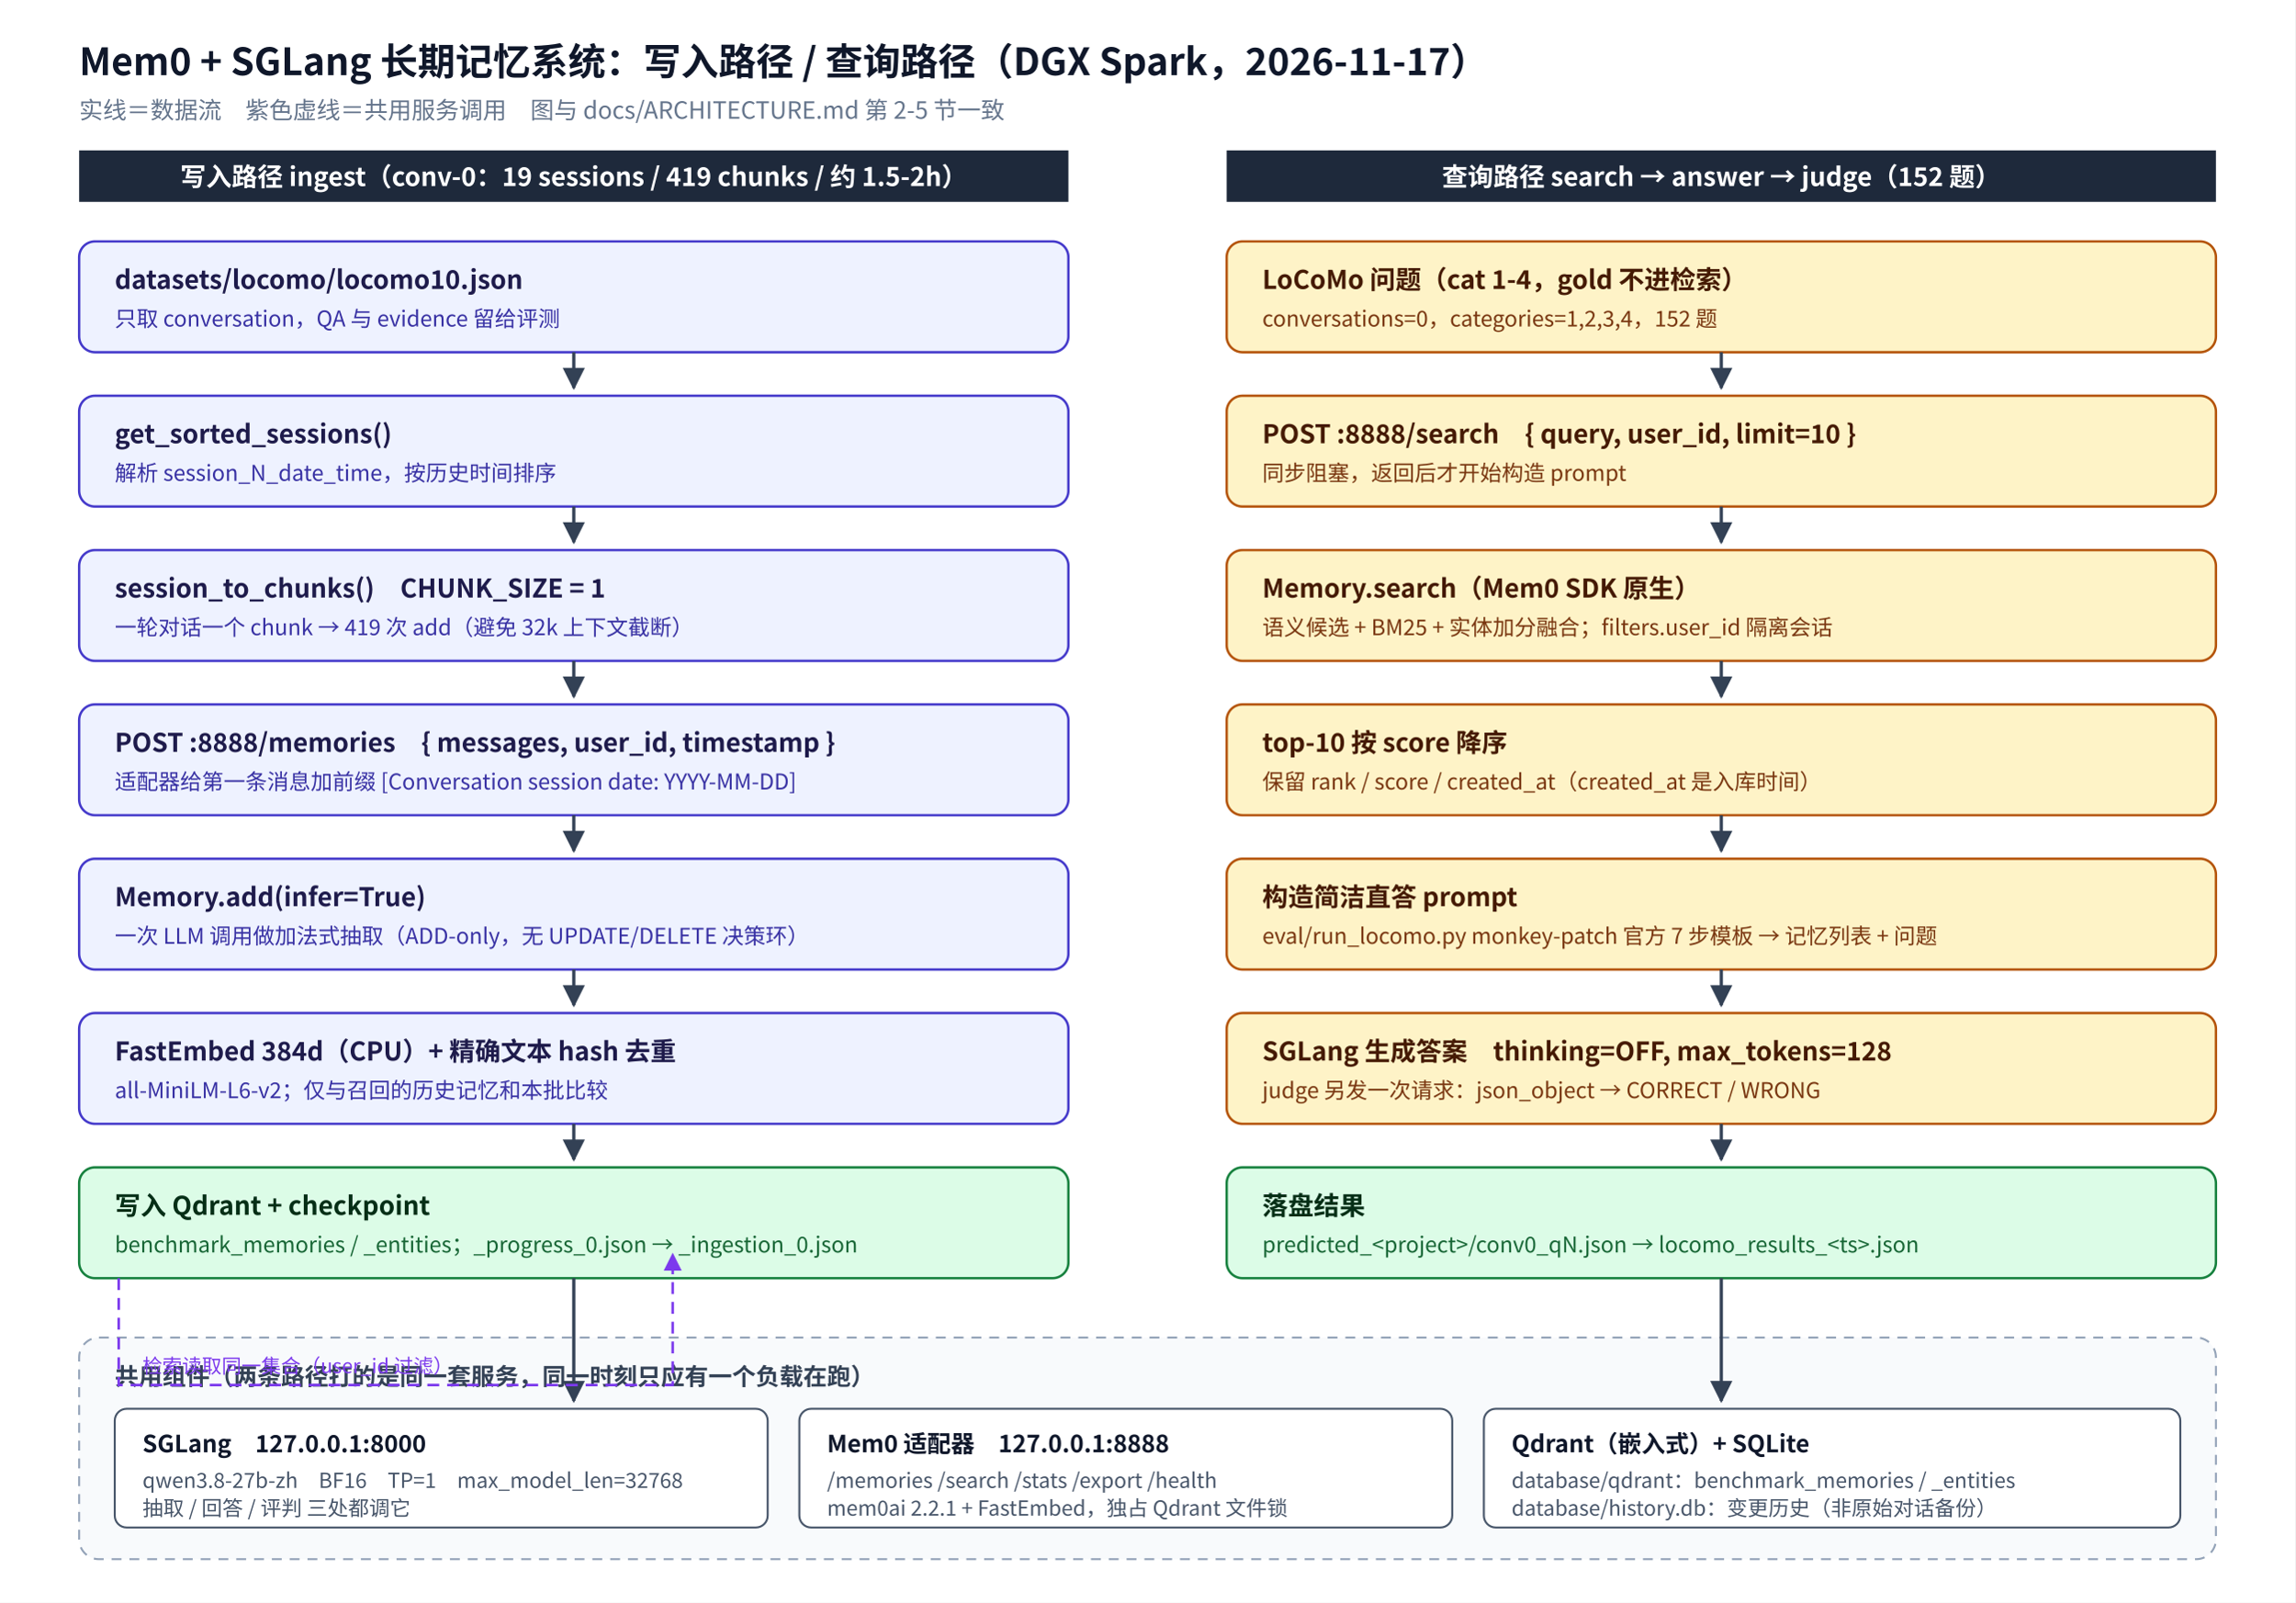
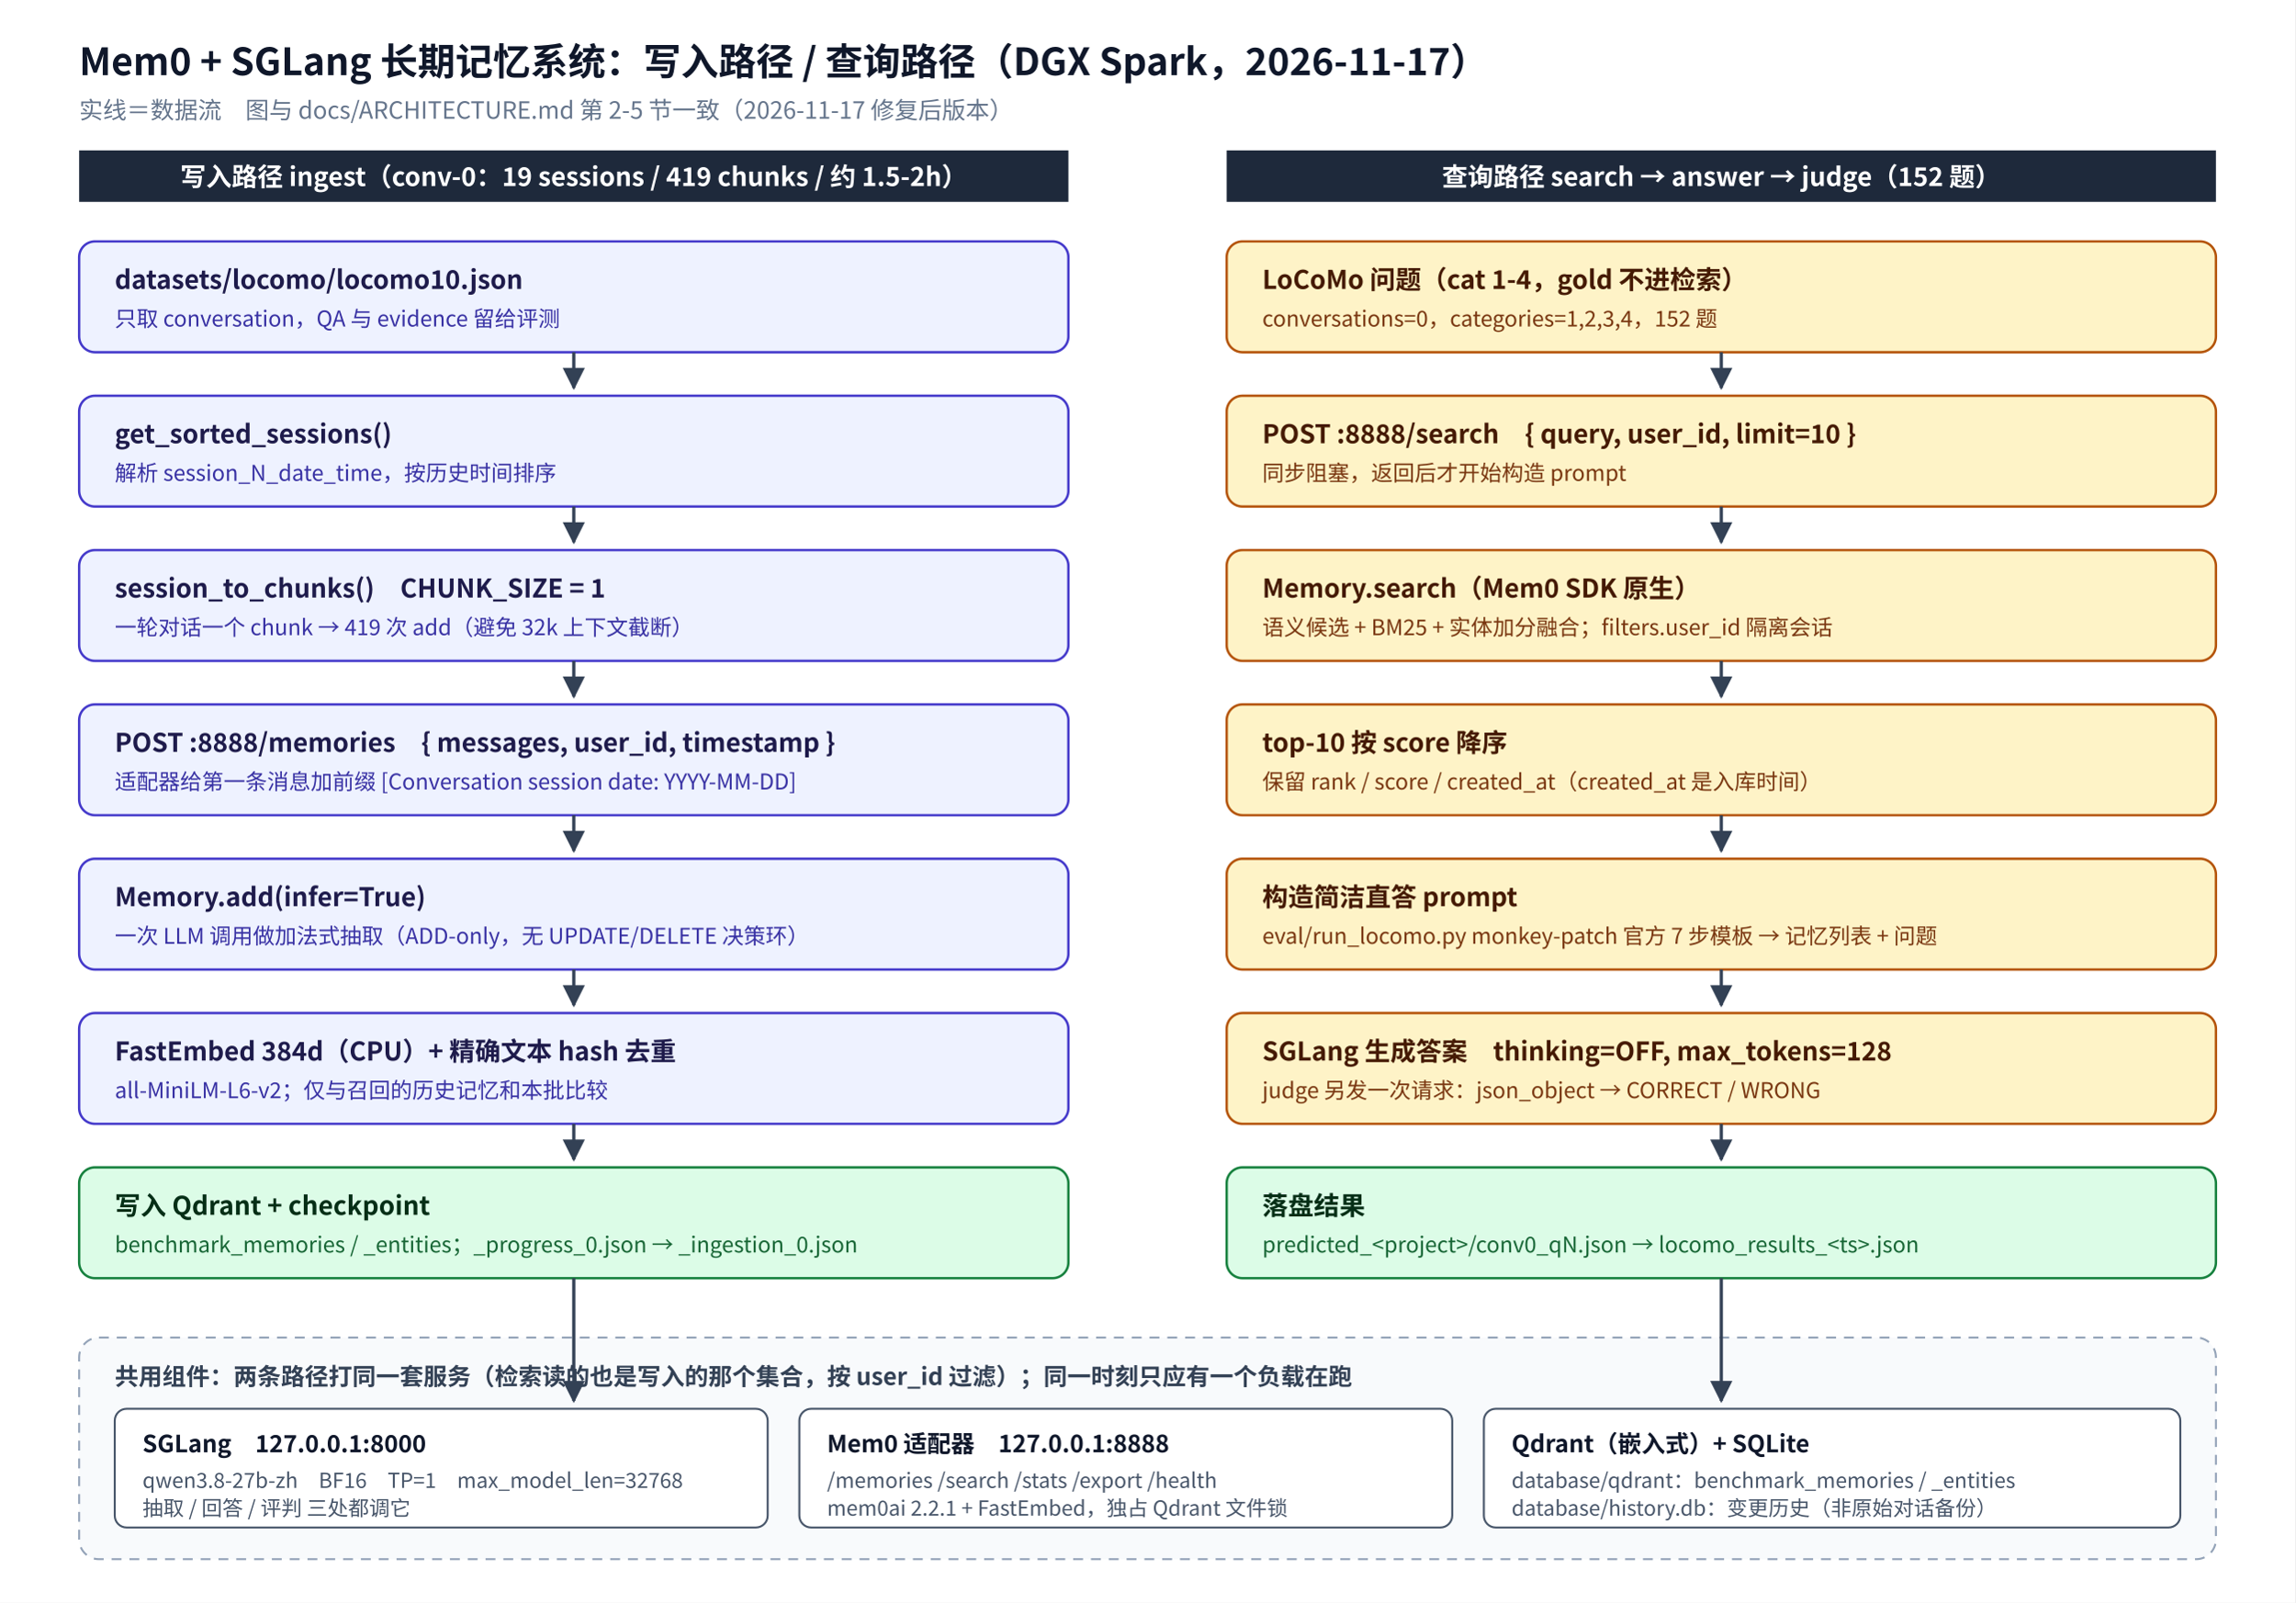
<svg xmlns="http://www.w3.org/2000/svg" width="1160" height="810" viewBox="0 0 1160 810" font-family="-apple-system, 'PingFang SC', 'Noto Sans CJK SC', 'Microsoft YaHei', sans-serif">
  <defs>
    <marker id="arrow" viewBox="0 0 10 10" refX="9" refY="5" markerWidth="7" markerHeight="7" orient="auto-start-reverse">
      <path d="M 0 0 L 10 5 L 0 10 z" fill="#334155" />
    </marker>
    <marker id="arrowDash" viewBox="0 0 10 10" refX="9" refY="5" markerWidth="7" markerHeight="7" orient="auto-start-reverse">
      <path d="M 0 0 L 10 5 L 0 10 z" fill="#7c3aed" />
    </marker>
  </defs>
  <rect x="0" y="0" width="1160" height="810" fill="#ffffff" />
  <text x="40" y="38" font-size="19" font-weight="700" fill="#0f172a">Mem0 + SGLang 长期记忆系统：写入路径 / 查询路径（DGX Spark，2026-11-17）</text>
-   <text x="40" y="60" font-size="12" fill="#64748b">实线＝数据流　紫色虚线＝共用服务调用　图与 docs/ARCHITECTURE.md 第 2-5 节一致</text>
+   <text x="40" y="60" font-size="12" fill="#64748b">实线＝数据流　图与 docs/ARCHITECTURE.md 第 2-5 节一致（2026-11-17 修复后版本）</text>
  <rect x="40" y="76" width="500" height="26" fill="#1e293b" />
  <text x="290" y="94" font-size="13" font-weight="700" fill="#ffffff" text-anchor="middle">写入路径 ingest（conv-0：19 sessions / 419 chunks / 约 1.5-2h）</text>
  <rect x="620" y="76" width="500" height="26" fill="#1e293b" />
  <text x="870" y="94" font-size="13" font-weight="700" fill="#ffffff" text-anchor="middle">查询路径 search → answer → judge（152 题）</text>
  <g>
    <rect x="40" y="122" width="500" height="56" rx="8" fill="#eef2ff" stroke="#4338ca" stroke-width="1.2" />
    <text x="58" y="146" font-size="13" font-weight="700" fill="#1e1b4b">datasets/locomo/locomo10.json</text>
    <text x="58" y="165" font-size="11" fill="#3730a3">只取 conversation，QA 与 evidence 留给评测</text>
    <rect x="40" y="200" width="500" height="56" rx="8" fill="#eef2ff" stroke="#4338ca" stroke-width="1.2" />
    <text x="58" y="224" font-size="13" font-weight="700" fill="#1e1b4b">get_sorted_sessions()</text>
    <text x="58" y="243" font-size="11" fill="#3730a3">解析 session_N_date_time，按历史时间排序</text>
    <rect x="40" y="278" width="500" height="56" rx="8" fill="#eef2ff" stroke="#4338ca" stroke-width="1.2" />
    <text x="58" y="302" font-size="13" font-weight="700" fill="#1e1b4b">session_to_chunks()　CHUNK_SIZE = 1</text>
    <text x="58" y="321" font-size="11" fill="#3730a3">一轮对话一个 chunk → 419 次 add（避免 32k 上下文截断）</text>
    <rect x="40" y="356" width="500" height="56" rx="8" fill="#eef2ff" stroke="#4338ca" stroke-width="1.2" />
    <text x="58" y="380" font-size="13" font-weight="700" fill="#1e1b4b">POST :8888/memories　{ messages, user_id, timestamp }</text>
    <text x="58" y="399" font-size="11" fill="#3730a3">适配器给第一条消息加前缀 [Conversation session date: YYYY-MM-DD]</text>
    <rect x="40" y="434" width="500" height="56" rx="8" fill="#eef2ff" stroke="#4338ca" stroke-width="1.2" />
    <text x="58" y="458" font-size="13" font-weight="700" fill="#1e1b4b">Memory.add(infer=True)</text>
    <text x="58" y="477" font-size="11" fill="#3730a3">一次 LLM 调用做加法式抽取（ADD-only，无 UPDATE/DELETE 决策环）</text>
    <rect x="40" y="512" width="500" height="56" rx="8" fill="#eef2ff" stroke="#4338ca" stroke-width="1.2" />
    <text x="58" y="536" font-size="13" font-weight="700" fill="#1e1b4b">FastEmbed 384d（CPU）+ 精确文本 hash 去重</text>
    <text x="58" y="555" font-size="11" fill="#3730a3">all-MiniLM-L6-v2；仅与召回的历史记忆和本批比较</text>
    <rect x="40" y="590" width="500" height="56" rx="8" fill="#dcfce7" stroke="#15803d" stroke-width="1.2" />
    <text x="58" y="614" font-size="13" font-weight="700" fill="#052e16">写入 Qdrant + checkpoint</text>
    <text x="58" y="633" font-size="11" fill="#166534">benchmark_memories / _entities；_progress_0.json → _ingestion_0.json</text>
  </g>
  <line x1="290" y1="178" x2="290" y2="196" stroke="#334155" stroke-width="1.6" marker-end="url(#arrow)" />
  <line x1="290" y1="256" x2="290" y2="274" stroke="#334155" stroke-width="1.6" marker-end="url(#arrow)" />
  <line x1="290" y1="334" x2="290" y2="352" stroke="#334155" stroke-width="1.6" marker-end="url(#arrow)" />
  <line x1="290" y1="412" x2="290" y2="430" stroke="#334155" stroke-width="1.6" marker-end="url(#arrow)" />
  <line x1="290" y1="490" x2="290" y2="508" stroke="#334155" stroke-width="1.6" marker-end="url(#arrow)" />
  <line x1="290" y1="568" x2="290" y2="586" stroke="#334155" stroke-width="1.6" marker-end="url(#arrow)" />
  <g>
    <rect x="620" y="122" width="500" height="56" rx="8" fill="#fef3c7" stroke="#b45309" stroke-width="1.2" />
    <text x="638" y="146" font-size="13" font-weight="700" fill="#451a03">LoCoMo 问题（cat 1-4，gold 不进检索）</text>
    <text x="638" y="165" font-size="11" fill="#78350f">conversations=0，categories=1,2,3,4，152 题</text>
    <rect x="620" y="200" width="500" height="56" rx="8" fill="#fef3c7" stroke="#b45309" stroke-width="1.2" />
    <text x="638" y="224" font-size="13" font-weight="700" fill="#451a03">POST :8888/search　{ query, user_id, limit=10 }</text>
    <text x="638" y="243" font-size="11" fill="#78350f">同步阻塞，返回后才开始构造 prompt</text>
    <rect x="620" y="278" width="500" height="56" rx="8" fill="#fef3c7" stroke="#b45309" stroke-width="1.2" />
    <text x="638" y="302" font-size="13" font-weight="700" fill="#451a03">Memory.search（Mem0 SDK 原生）</text>
    <text x="638" y="321" font-size="11" fill="#78350f">语义候选 + BM25 + 实体加分融合；filters.user_id 隔离会话</text>
    <rect x="620" y="356" width="500" height="56" rx="8" fill="#fef3c7" stroke="#b45309" stroke-width="1.2" />
    <text x="638" y="380" font-size="13" font-weight="700" fill="#451a03">top-10 按 score 降序</text>
    <text x="638" y="399" font-size="11" fill="#78350f">保留 rank / score / created_at（created_at 是入库时间）</text>
    <rect x="620" y="434" width="500" height="56" rx="8" fill="#fef3c7" stroke="#b45309" stroke-width="1.2" />
    <text x="638" y="458" font-size="13" font-weight="700" fill="#451a03">构造简洁直答 prompt</text>
    <text x="638" y="477" font-size="11" fill="#78350f">eval/run_locomo.py monkey-patch 官方 7 步模板 → 记忆列表 + 问题</text>
    <rect x="620" y="512" width="500" height="56" rx="8" fill="#fef3c7" stroke="#b45309" stroke-width="1.2" />
    <text x="638" y="536" font-size="13" font-weight="700" fill="#451a03">SGLang 生成答案　thinking=OFF, max_tokens=128</text>
    <text x="638" y="555" font-size="11" fill="#78350f">judge 另发一次请求：json_object → CORRECT / WRONG</text>
    <rect x="620" y="590" width="500" height="56" rx="8" fill="#dcfce7" stroke="#15803d" stroke-width="1.2" />
    <text x="638" y="614" font-size="13" font-weight="700" fill="#052e16">落盘结果</text>
    <text x="638" y="633" font-size="11" fill="#166534">predicted_&lt;project&gt;/conv0_qN.json → locomo_results_&lt;ts&gt;.json</text>
  </g>
  <line x1="870" y1="178" x2="870" y2="196" stroke="#334155" stroke-width="1.6" marker-end="url(#arrow)" />
  <line x1="870" y1="256" x2="870" y2="274" stroke="#334155" stroke-width="1.6" marker-end="url(#arrow)" />
  <line x1="870" y1="334" x2="870" y2="352" stroke="#334155" stroke-width="1.6" marker-end="url(#arrow)" />
  <line x1="870" y1="412" x2="870" y2="430" stroke="#334155" stroke-width="1.6" marker-end="url(#arrow)" />
  <line x1="870" y1="490" x2="870" y2="508" stroke="#334155" stroke-width="1.6" marker-end="url(#arrow)" />
  <line x1="870" y1="568" x2="870" y2="586" stroke="#334155" stroke-width="1.6" marker-end="url(#arrow)" />
  <rect x="40" y="676" width="1080" height="112" rx="10" fill="#f8fafc" stroke="#94a3b8" stroke-dasharray="5 4" />
-   <text x="58" y="700" font-size="12" font-weight="700" fill="#334155">共用组件（两条路径打的是同一套服务，同一时刻只应有一个负载在跑）</text>
+   <text x="58" y="700" font-size="12" font-weight="700" fill="#334155">共用组件：两条路径打同一套服务（检索读的也是写入的那个集合，按 user_id 过滤）；同一时刻只应有一个负载在跑</text>
  <rect x="58" y="712" width="330" height="60" rx="6" fill="#ffffff" stroke="#475569" />
  <text x="72" y="734" font-size="12" font-weight="700" fill="#0f172a">SGLang　127.0.0.1:8000</text>
  <text x="72" y="752" font-size="10.5" fill="#475569">qwen3.8-27b-zh　BF16　TP=1　max_model_len=32768</text>
  <text x="72" y="766" font-size="10.5" fill="#475569">抽取 / 回答 / 评判 三处都调它</text>
  <rect x="404" y="712" width="330" height="60" rx="6" fill="#ffffff" stroke="#475569" />
  <text x="418" y="734" font-size="12" font-weight="700" fill="#0f172a">Mem0 适配器　127.0.0.1:8888</text>
  <text x="418" y="752" font-size="10.5" fill="#475569">/memories /search /stats /export /health</text>
  <text x="418" y="766" font-size="10.5" fill="#475569">mem0ai 2.2.1 + FastEmbed，独占 Qdrant 文件锁</text>
  <rect x="750" y="712" width="352" height="60" rx="6" fill="#ffffff" stroke="#475569" />
  <text x="764" y="734" font-size="12" font-weight="700" fill="#0f172a">Qdrant（嵌入式）+ SQLite</text>
  <text x="764" y="752" font-size="10.5" fill="#475569">database/qdrant：benchmark_memories / _entities</text>
  <text x="764" y="766" font-size="10.5" fill="#475569">database/history.db：变更历史（非原始对话备份）</text>
  <line x1="290" y1="646" x2="290" y2="708" stroke="#334155" stroke-width="1.6" marker-end="url(#arrow)" />
  <line x1="870" y1="646" x2="870" y2="708" stroke="#334155" stroke-width="1.6" marker-end="url(#arrow)" />
-   <path d="M 60 646 L 60 700 L 340 700 L 340 634" fill="none" stroke="#7c3aed" stroke-width="1.3" stroke-dasharray="6 4" marker-end="url(#arrowDash)" />
-   <text x="72" y="694" font-size="10" fill="#7c3aed">检索读取同一集合（user_id 过滤）</text>
</svg>
